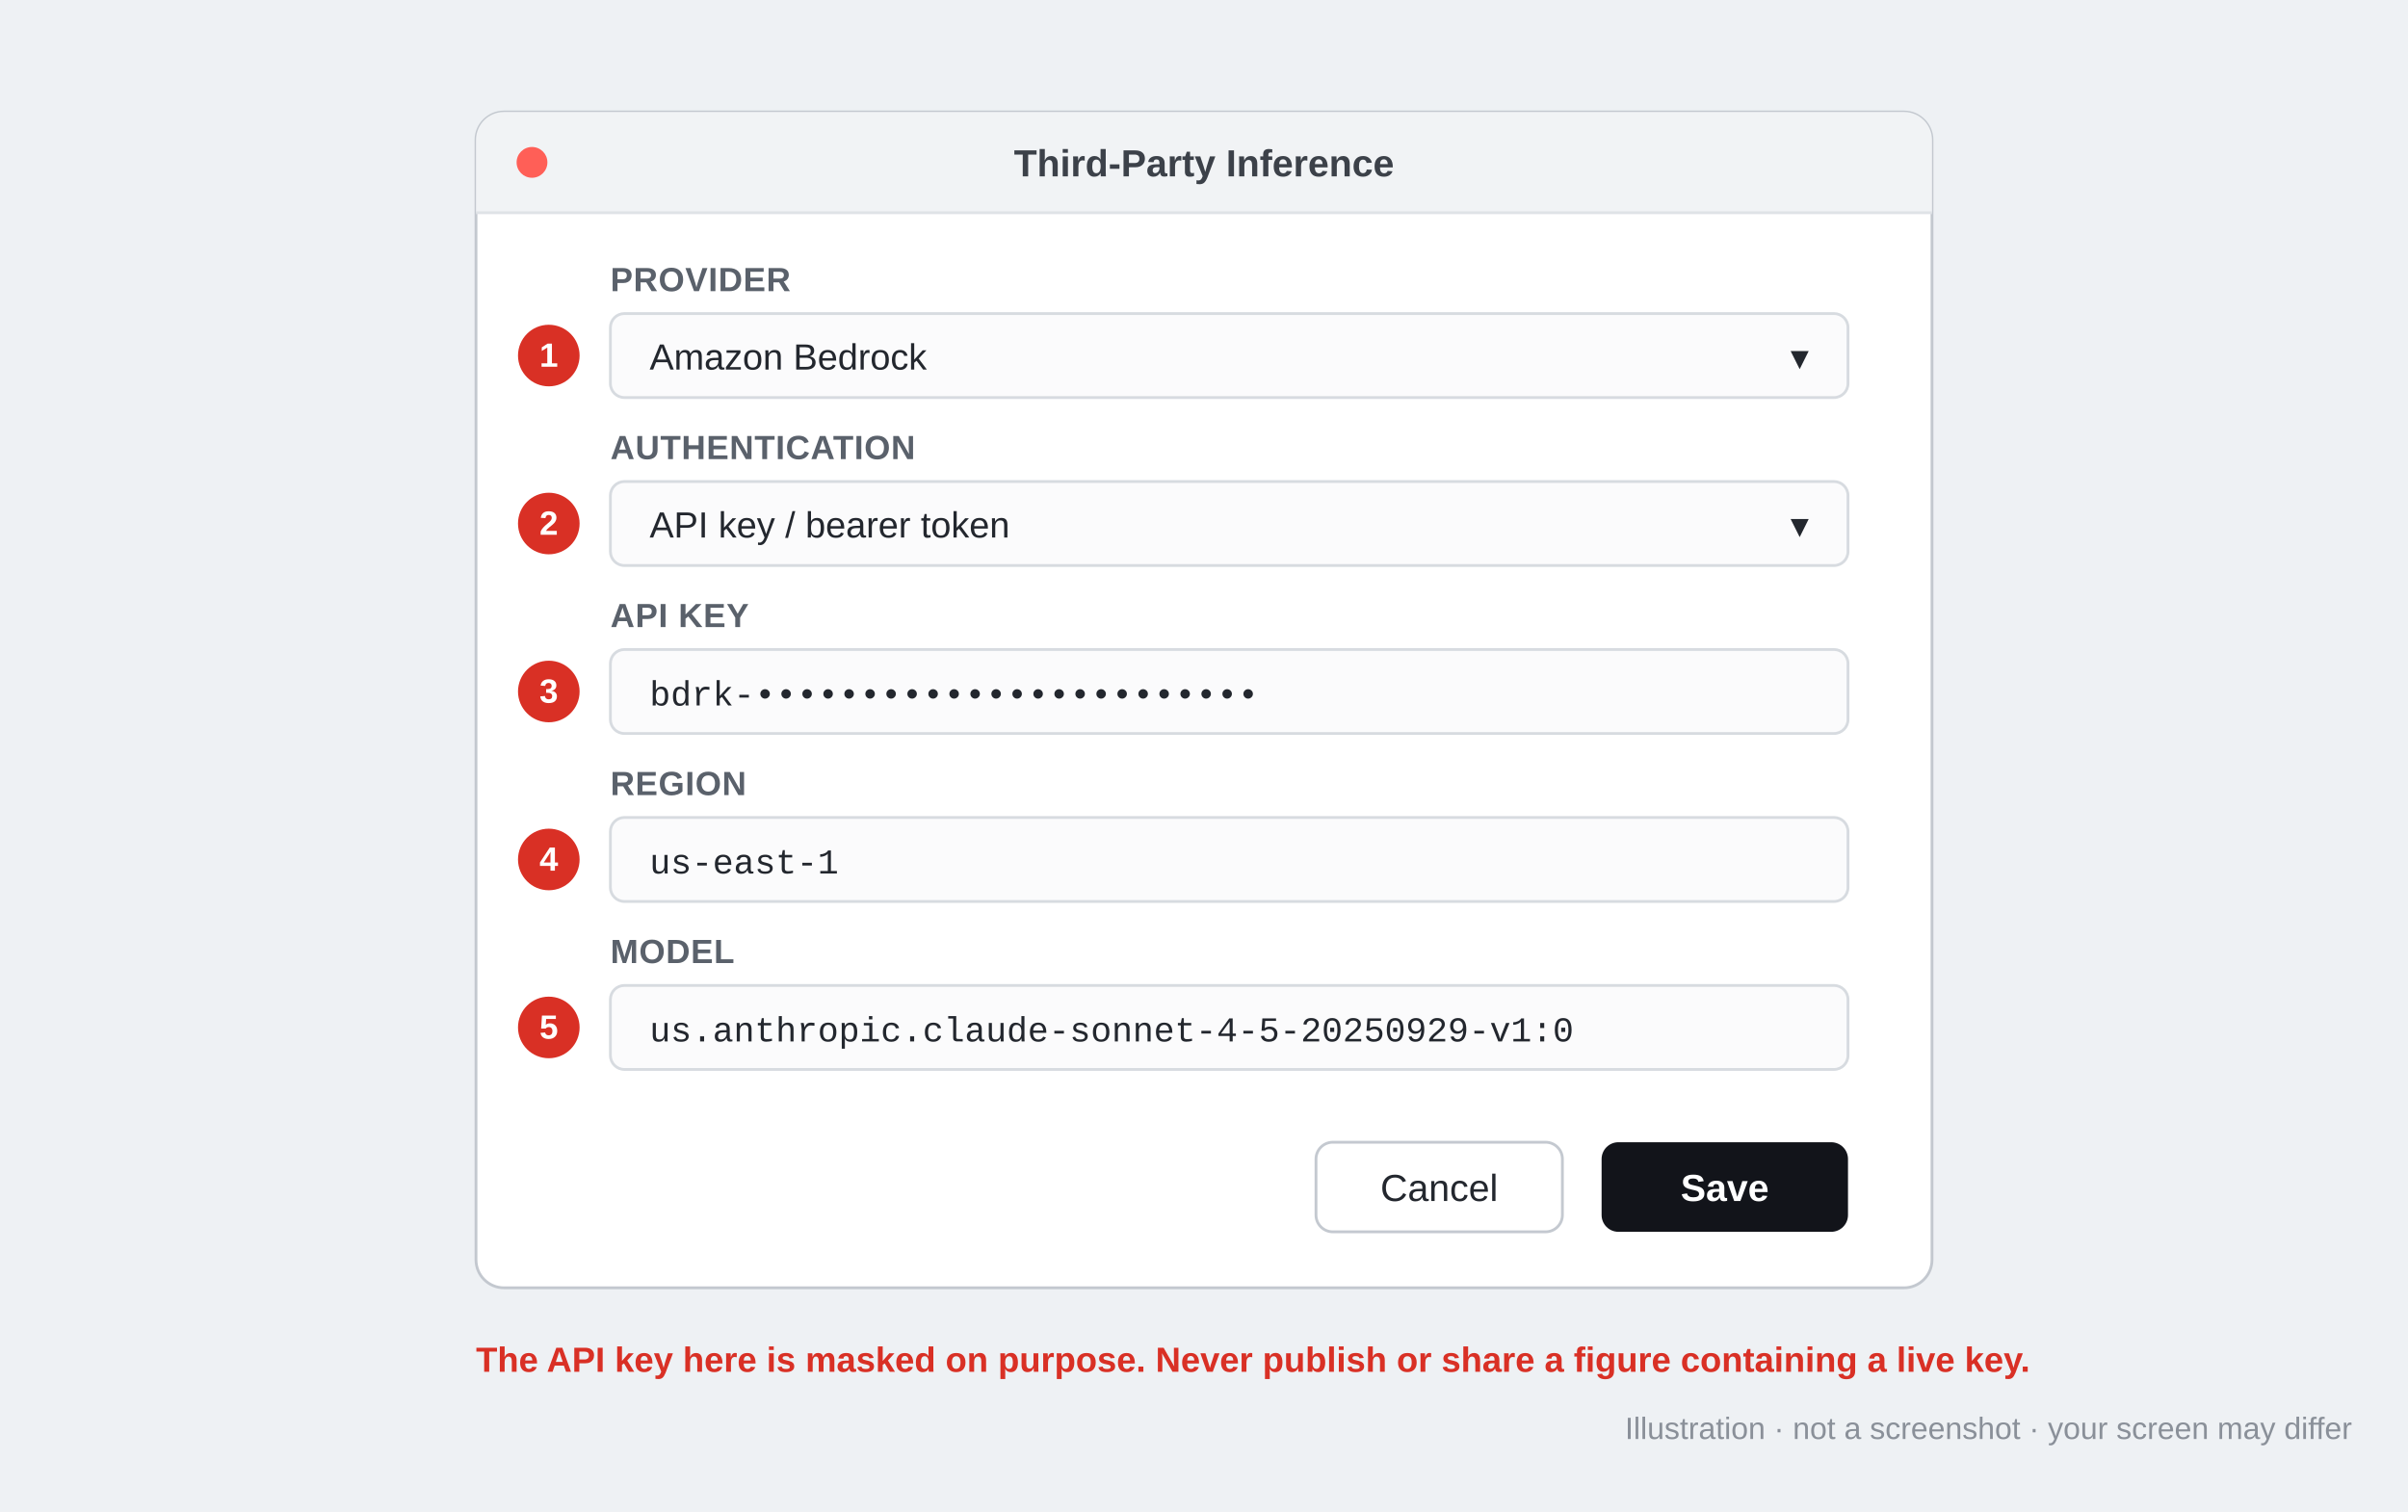
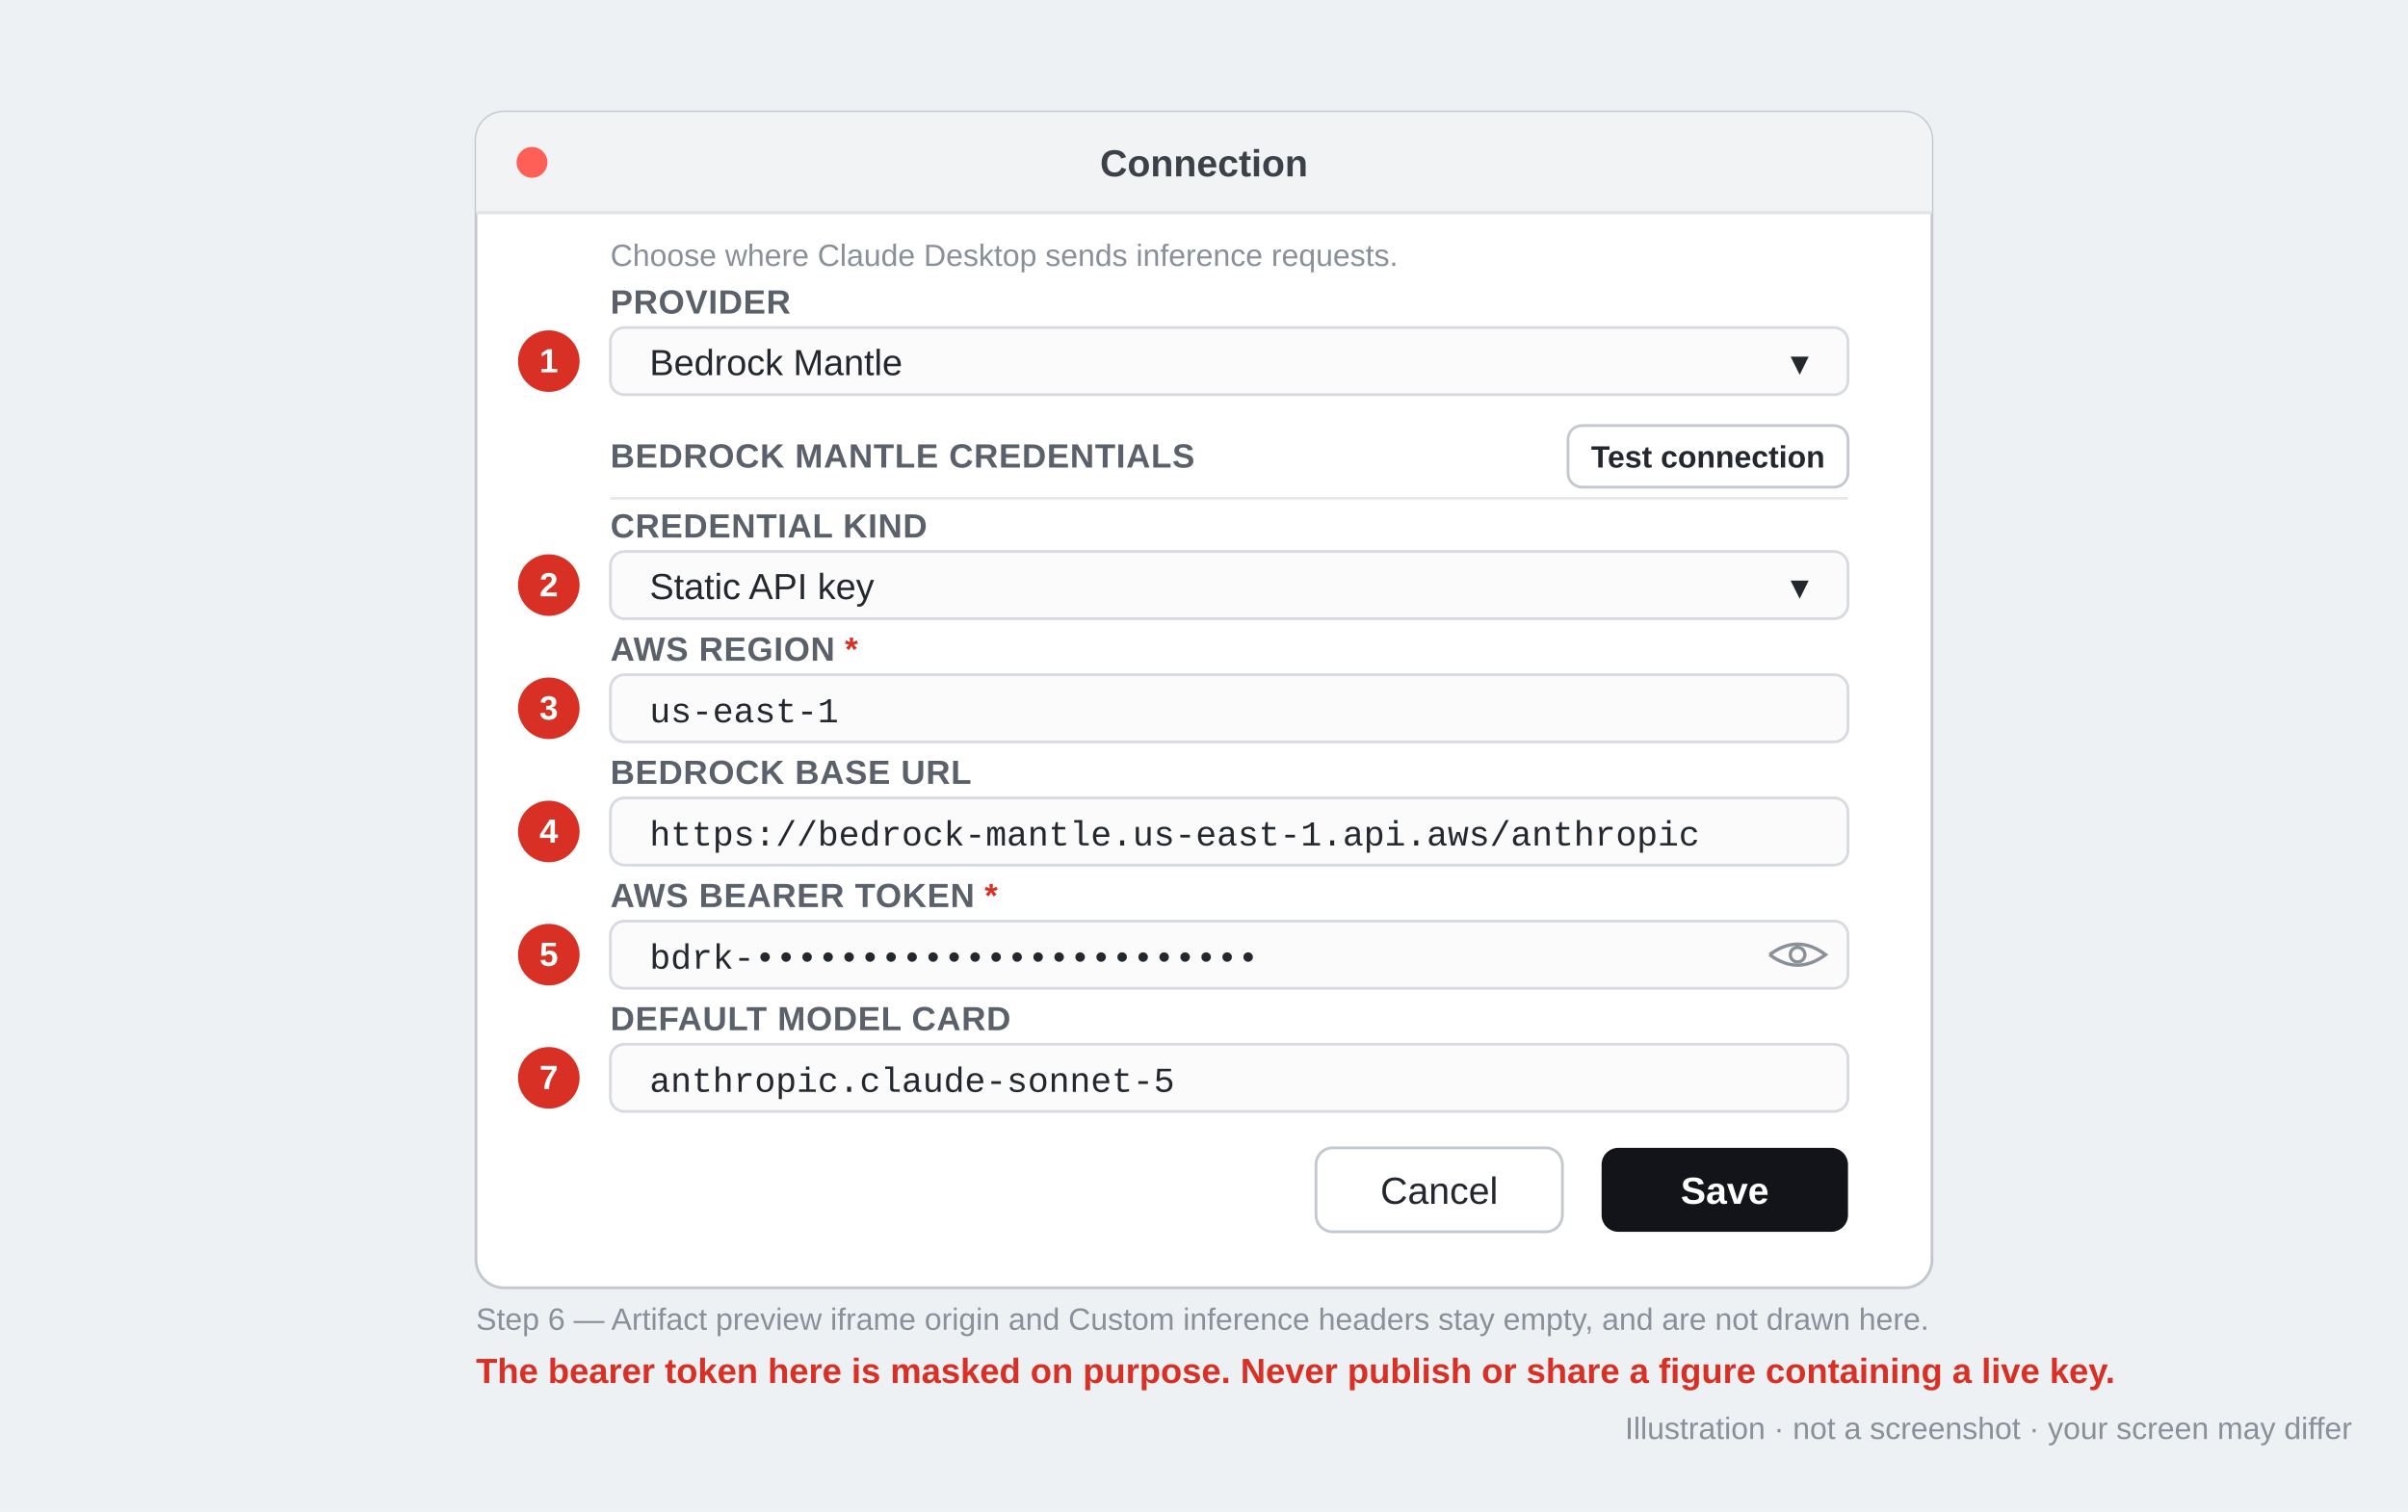
- <svg xmlns="http://www.w3.org/2000/svg" viewBox="0 0 860 540" width="860" height="540" role="img" aria-label="Diagram of the third-party inference configuration window with Amazon Bedrock selected, each field numbered one to five, and the API key masked">
+ <svg xmlns="http://www.w3.org/2000/svg" viewBox="0 0 860 540" width="860" height="540" role="img" aria-label="Diagram of the Connection panel, with the provider set to Bedrock Mantle, credential kind Static API key, AWS region us-east-1, the Bedrock base URL, a masked AWS bearer token, and the default model card anthropic.claude-sonnet-5; the fields are numbered to match the steps in the guide">
  <style>
  text { font-family: -apple-system, "Segoe UI", "Helvetica Neue", Arial, sans-serif; }
  .ttl  { font-size: 13.5px; font-weight: 600; fill: #3c4149; }
  .lbl  { font-size: 12px; font-weight: 600; fill: #5a616b; letter-spacing: 0.02em; }
  .val  { font-family: "SF Mono", Consolas, "Courier New", monospace; font-size: 12.5px; fill: #23272e; }
  .valS { font-size: 13px; fill: #23272e; }
  .num  { font-size: 12px; font-weight: 700; fill: #ffffff; }
  .btn  { font-size: 13.5px; fill: #23272e; }
  .btnP { font-size: 13.5px; font-weight: 600; fill: #ffffff; }
+   .btnS { font-size: 11px; font-weight: 600; fill: #23272e; }
  .warn { font-size: 12.5px; font-weight: 600; fill: #d93025; }
  .tag  { font-size: 11px; fill: #8a9099; }
</style>
  <rect width="860" height="540" fill="#eef1f4" />
  <rect x="170" y="40" width="520" height="420" rx="10" fill="#ffffff" stroke="#c3c8cf" />
  <path d="M170 50 a10 10 0 0 1 10 -10 h500 a10 10 0 0 1 10 10 v26 h-520 z" fill="#f1f3f5" />
  <line x1="170" y1="76" x2="690" y2="76" stroke="#dfe3e7" />
  <circle cx="190" cy="58" r="5.5" fill="#ff5f57" />
-   <text x="430" y="63" class="ttl" text-anchor="middle">Third-Party Inference</text>
-   <circle cx="196" cy="127" r="11" fill="#d93025" />
-   <text x="196" y="131" class="num" text-anchor="middle">1</text>
-   <text x="218" y="104" class="lbl">PROVIDER</text>
-   <rect x="218" y="112" width="442" height="30" rx="5" fill="#fbfbfc" stroke="#d7dbe0" />
-   <text x="232" y="132" class="valS">Amazon Bedrock</text>
-   <text x="646" y="132" class="valS" text-anchor="end">▾</text>
-   <circle cx="196" cy="187" r="11" fill="#d93025" />
-   <text x="196" y="191" class="num" text-anchor="middle">2</text>
-   <text x="218" y="164" class="lbl">AUTHENTICATION</text>
-   <rect x="218" y="172" width="442" height="30" rx="5" fill="#fbfbfc" stroke="#d7dbe0" />
-   <text x="232" y="192" class="valS">API key / bearer token</text>
-   <text x="646" y="192" class="valS" text-anchor="end">▾</text>
-   <circle cx="196" cy="247" r="11" fill="#d93025" />
-   <text x="196" y="251" class="num" text-anchor="middle">3</text>
-   <text x="218" y="224" class="lbl">API KEY</text>
-   <rect x="218" y="232" width="442" height="30" rx="5" fill="#fbfbfc" stroke="#d7dbe0" />
-   <text x="232" y="252" class="val">bdrk-••••••••••••••••••••••••</text>
-   <circle cx="196" cy="307" r="11" fill="#d93025" />
-   <text x="196" y="311" class="num" text-anchor="middle">4</text>
-   <text x="218" y="284" class="lbl">REGION</text>
-   <rect x="218" y="292" width="442" height="30" rx="5" fill="#fbfbfc" stroke="#d7dbe0" />
-   <text x="232" y="312" class="val">us-east-1</text>
-   <circle cx="196" cy="367" r="11" fill="#d93025" />
-   <text x="196" y="371" class="num" text-anchor="middle">5</text>
-   <text x="218" y="344" class="lbl">MODEL</text>
-   <rect x="218" y="352" width="442" height="30" rx="5" fill="#fbfbfc" stroke="#d7dbe0" />
-   <text x="232" y="372" class="val">us.anthropic.claude-sonnet-4-5-20250929-v1:0</text>
-   <rect x="470" y="408" width="88" height="32" rx="6" fill="#ffffff" stroke="#c4c9d0" />
-   <text x="514" y="429" class="btn" text-anchor="middle">Cancel</text>
-   <rect x="572" y="408" width="88" height="32" rx="6" fill="#12141a" />
-   <text x="616" y="429" class="btnP" text-anchor="middle">Save</text>
-   <text x="170" y="490" class="warn">The API key here is masked on purpose. Never publish or share a figure containing a live key.</text>
+   <text x="430" y="63" class="ttl" text-anchor="middle">Connection</text>
+   <text x="218" y="95" class="tag">Choose where Claude Desktop sends inference requests.</text>
+   <circle cx="196" cy="129" r="11" fill="#d93025" />
+   <text x="196" y="133" class="num" text-anchor="middle">1</text>
+   <text x="218" y="112" class="lbl">PROVIDER</text>
+   <rect x="218" y="117" width="442" height="24" rx="5" fill="#fbfbfc" stroke="#d7dbe0" />
+   <text x="232" y="134" class="valS">Bedrock Mantle</text>
+   <text x="646" y="134" class="valS" text-anchor="end">▾</text>
+   <text x="218" y="167" class="lbl">BEDROCK MANTLE CREDENTIALS</text>
+   <rect x="560" y="152" width="100" height="22" rx="5" fill="#ffffff" stroke="#c4c9d0" />
+   <text x="610" y="167" class="btnS" text-anchor="middle">Test connection</text>
+   <line x1="218" y1="178" x2="660" y2="178" stroke="#e6e9ec" />
+   <circle cx="196" cy="209" r="11" fill="#d93025" />
+   <text x="196" y="213" class="num" text-anchor="middle">2</text>
+   <text x="218" y="192" class="lbl">CREDENTIAL KIND</text>
+   <rect x="218" y="197" width="442" height="24" rx="5" fill="#fbfbfc" stroke="#d7dbe0" />
+   <text x="232" y="214" class="valS">Static API key</text>
+   <text x="646" y="214" class="valS" text-anchor="end">▾</text>
+   <circle cx="196" cy="253" r="11" fill="#d93025" />
+   <text x="196" y="257" class="num" text-anchor="middle">3</text>
+   <text x="218" y="236" class="lbl">AWS REGION <tspan fill="#d93025">*</tspan>
+   </text>
+   <rect x="218" y="241" width="442" height="24" rx="5" fill="#fbfbfc" stroke="#d7dbe0" />
+   <text x="232" y="258" class="val">us-east-1</text>
+   <circle cx="196" cy="297" r="11" fill="#d93025" />
+   <text x="196" y="301" class="num" text-anchor="middle">4</text>
+   <text x="218" y="280" class="lbl">BEDROCK BASE URL</text>
+   <rect x="218" y="285" width="442" height="24" rx="5" fill="#fbfbfc" stroke="#d7dbe0" />
+   <text x="232" y="302" class="val">https://bedrock-mantle.us-east-1.api.aws/anthropic</text>
+   <circle cx="196" cy="341" r="11" fill="#d93025" />
+   <text x="196" y="345" class="num" text-anchor="middle">5</text>
+   <text x="218" y="324" class="lbl">AWS BEARER TOKEN <tspan fill="#d93025">*</tspan>
+   </text>
+   <rect x="218" y="329" width="442" height="24" rx="5" fill="#fbfbfc" stroke="#d7dbe0" />
+   <text x="232" y="346" class="val">bdrk-••••••••••••••••••••••••</text>
+   <path d="M632 341 q10 -7.5 20 0 q-10 7.5 -20 0" fill="none" stroke="#8a9099" stroke-width="1.2" />
+   <circle cx="642" cy="341" r="2.6" fill="none" stroke="#8a9099" stroke-width="1.2" />
+   <circle cx="196" cy="385" r="11" fill="#d93025" />
+   <text x="196" y="389" class="num" text-anchor="middle">7</text>
+   <text x="218" y="368" class="lbl">DEFAULT MODEL CARD</text>
+   <rect x="218" y="373" width="442" height="24" rx="5" fill="#fbfbfc" stroke="#d7dbe0" />
+   <text x="232" y="390" class="val">anthropic.claude-sonnet-5</text>
+   <rect x="470" y="410" width="88" height="30" rx="6" fill="#ffffff" stroke="#c4c9d0" />
+   <text x="514" y="430" class="btn" text-anchor="middle">Cancel</text>
+   <rect x="572" y="410" width="88" height="30" rx="6" fill="#12141a" />
+   <text x="616" y="430" class="btnP" text-anchor="middle">Save</text>
+   <text x="170" y="475" class="tag">Step 6 — Artifact preview iframe origin and Custom inference headers stay empty, and are not drawn here.</text>
+   <text x="170" y="494" class="warn">The bearer token here is masked on purpose. Never publish or share a figure containing a live key.</text>
  <text x="840" y="514" class="tag" text-anchor="end">Illustration · not a screenshot · your screen may differ</text>
</svg>
